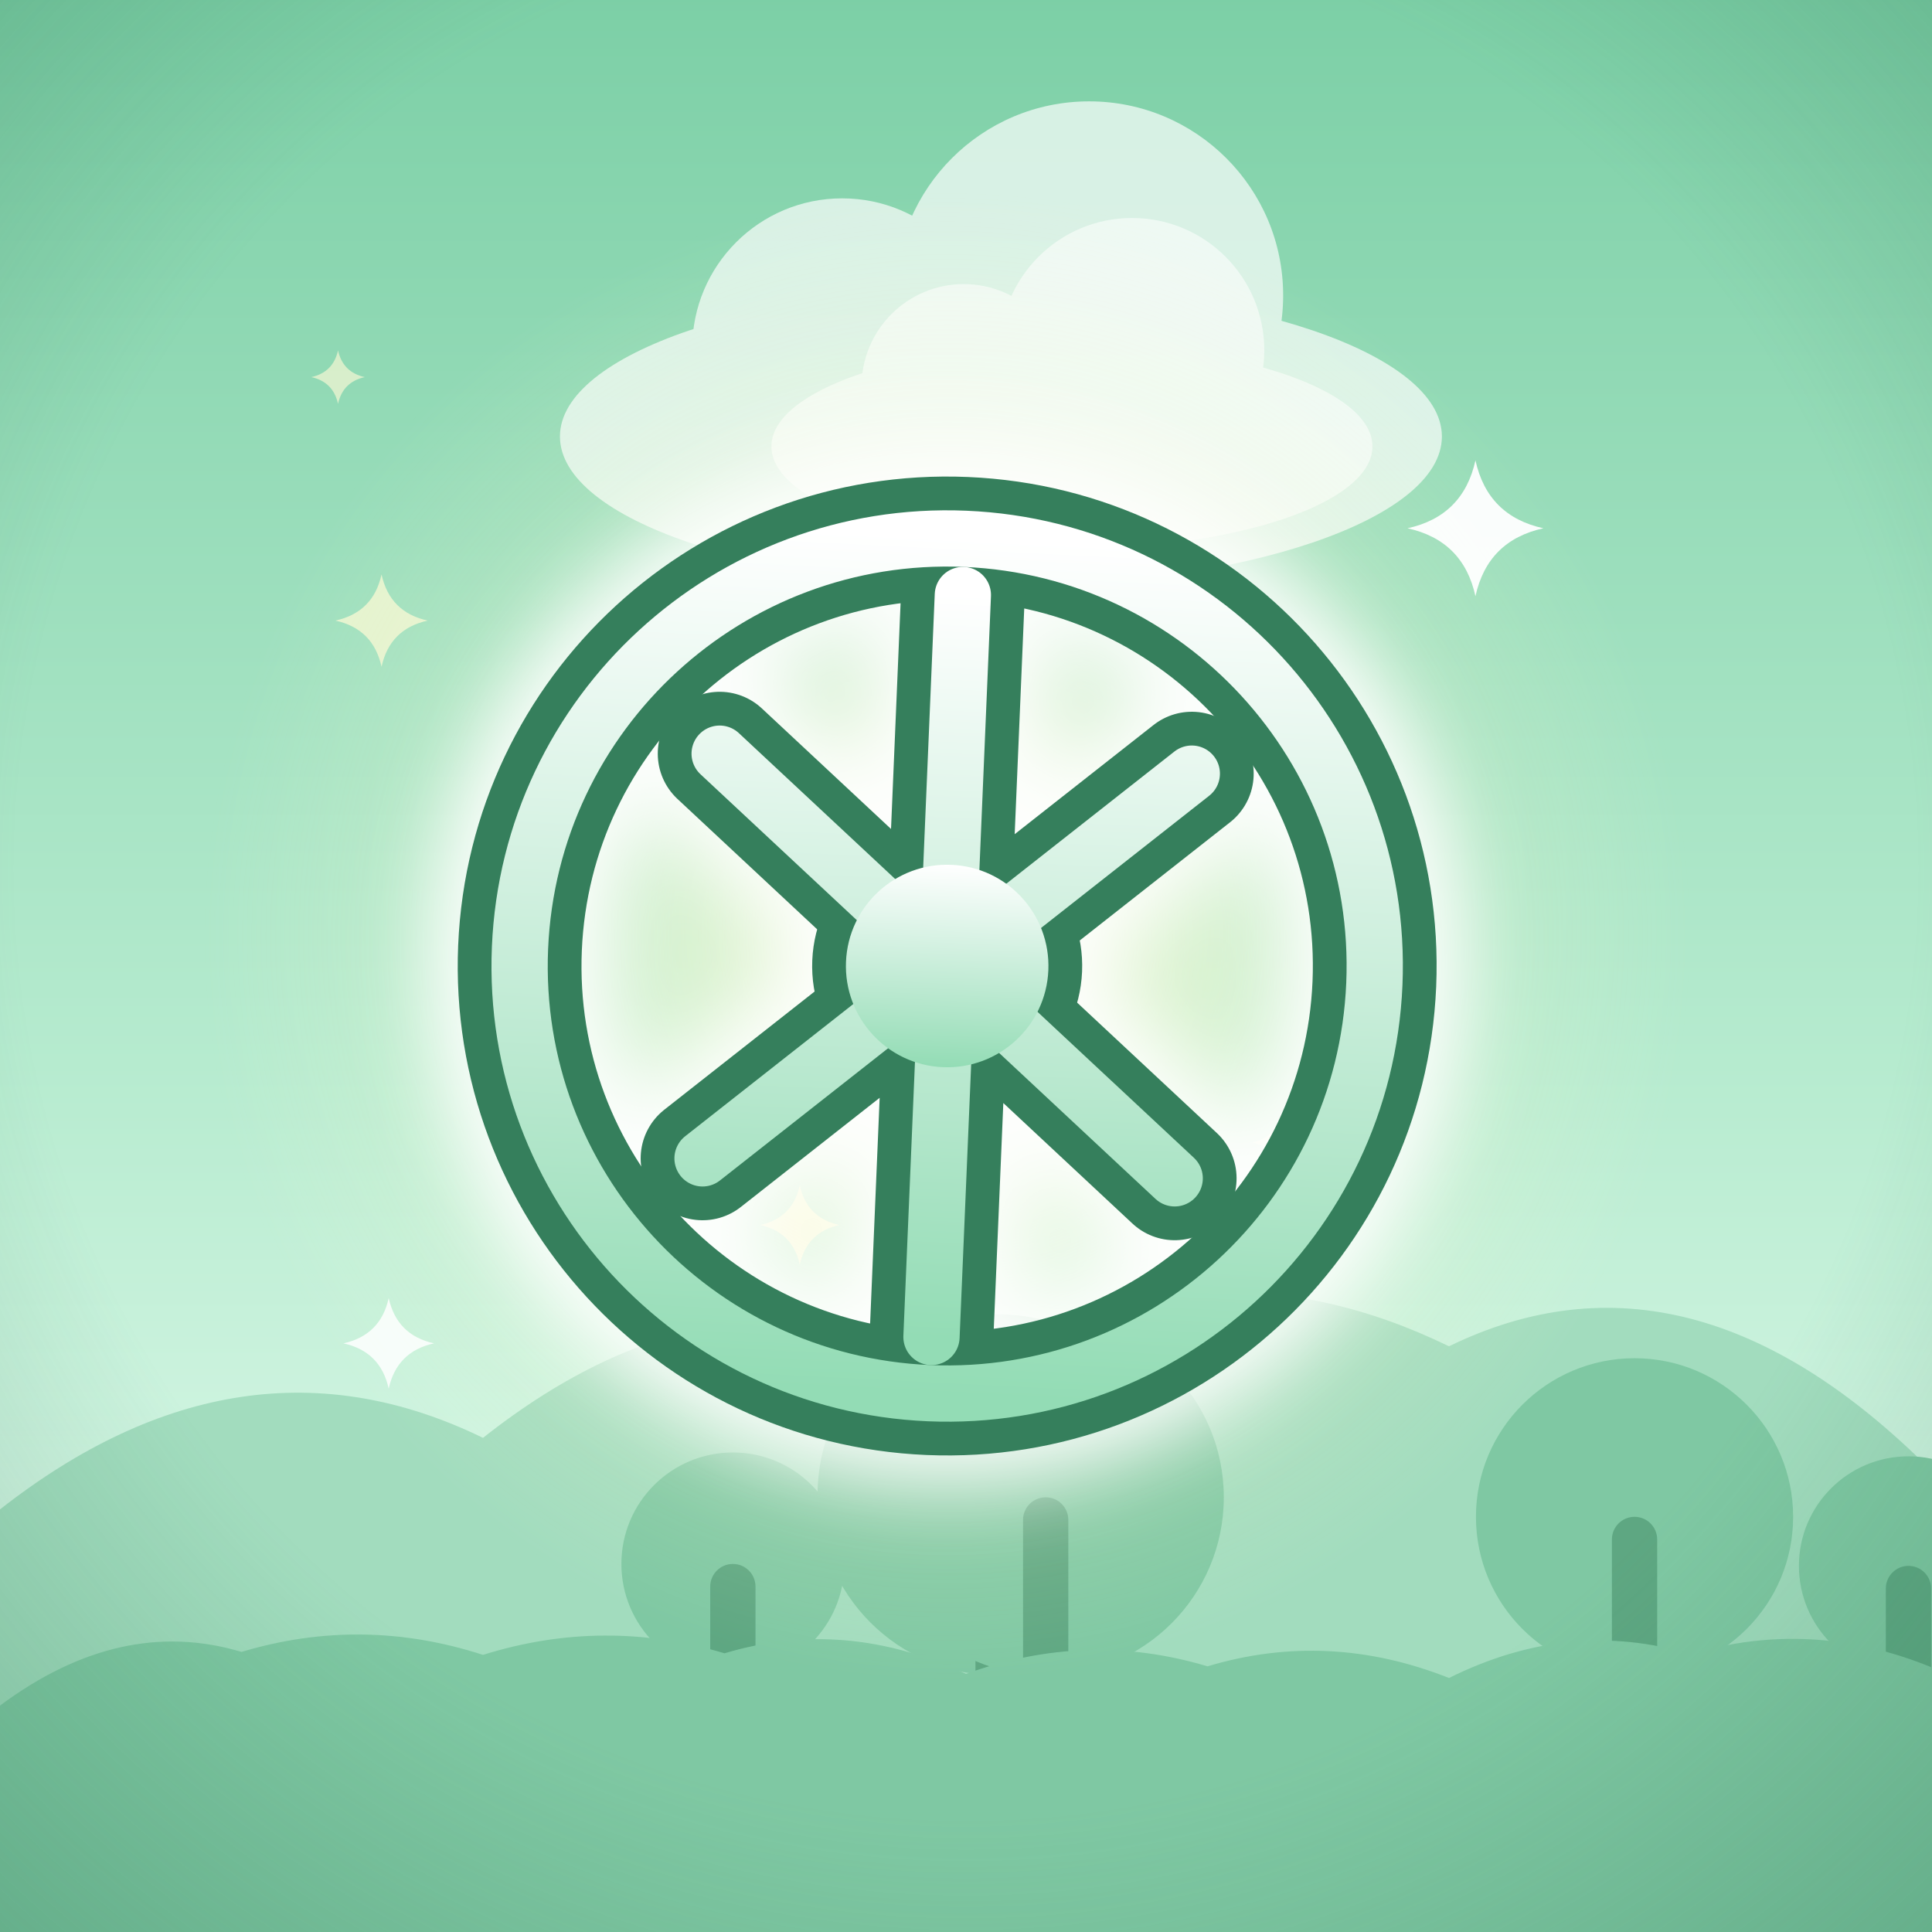
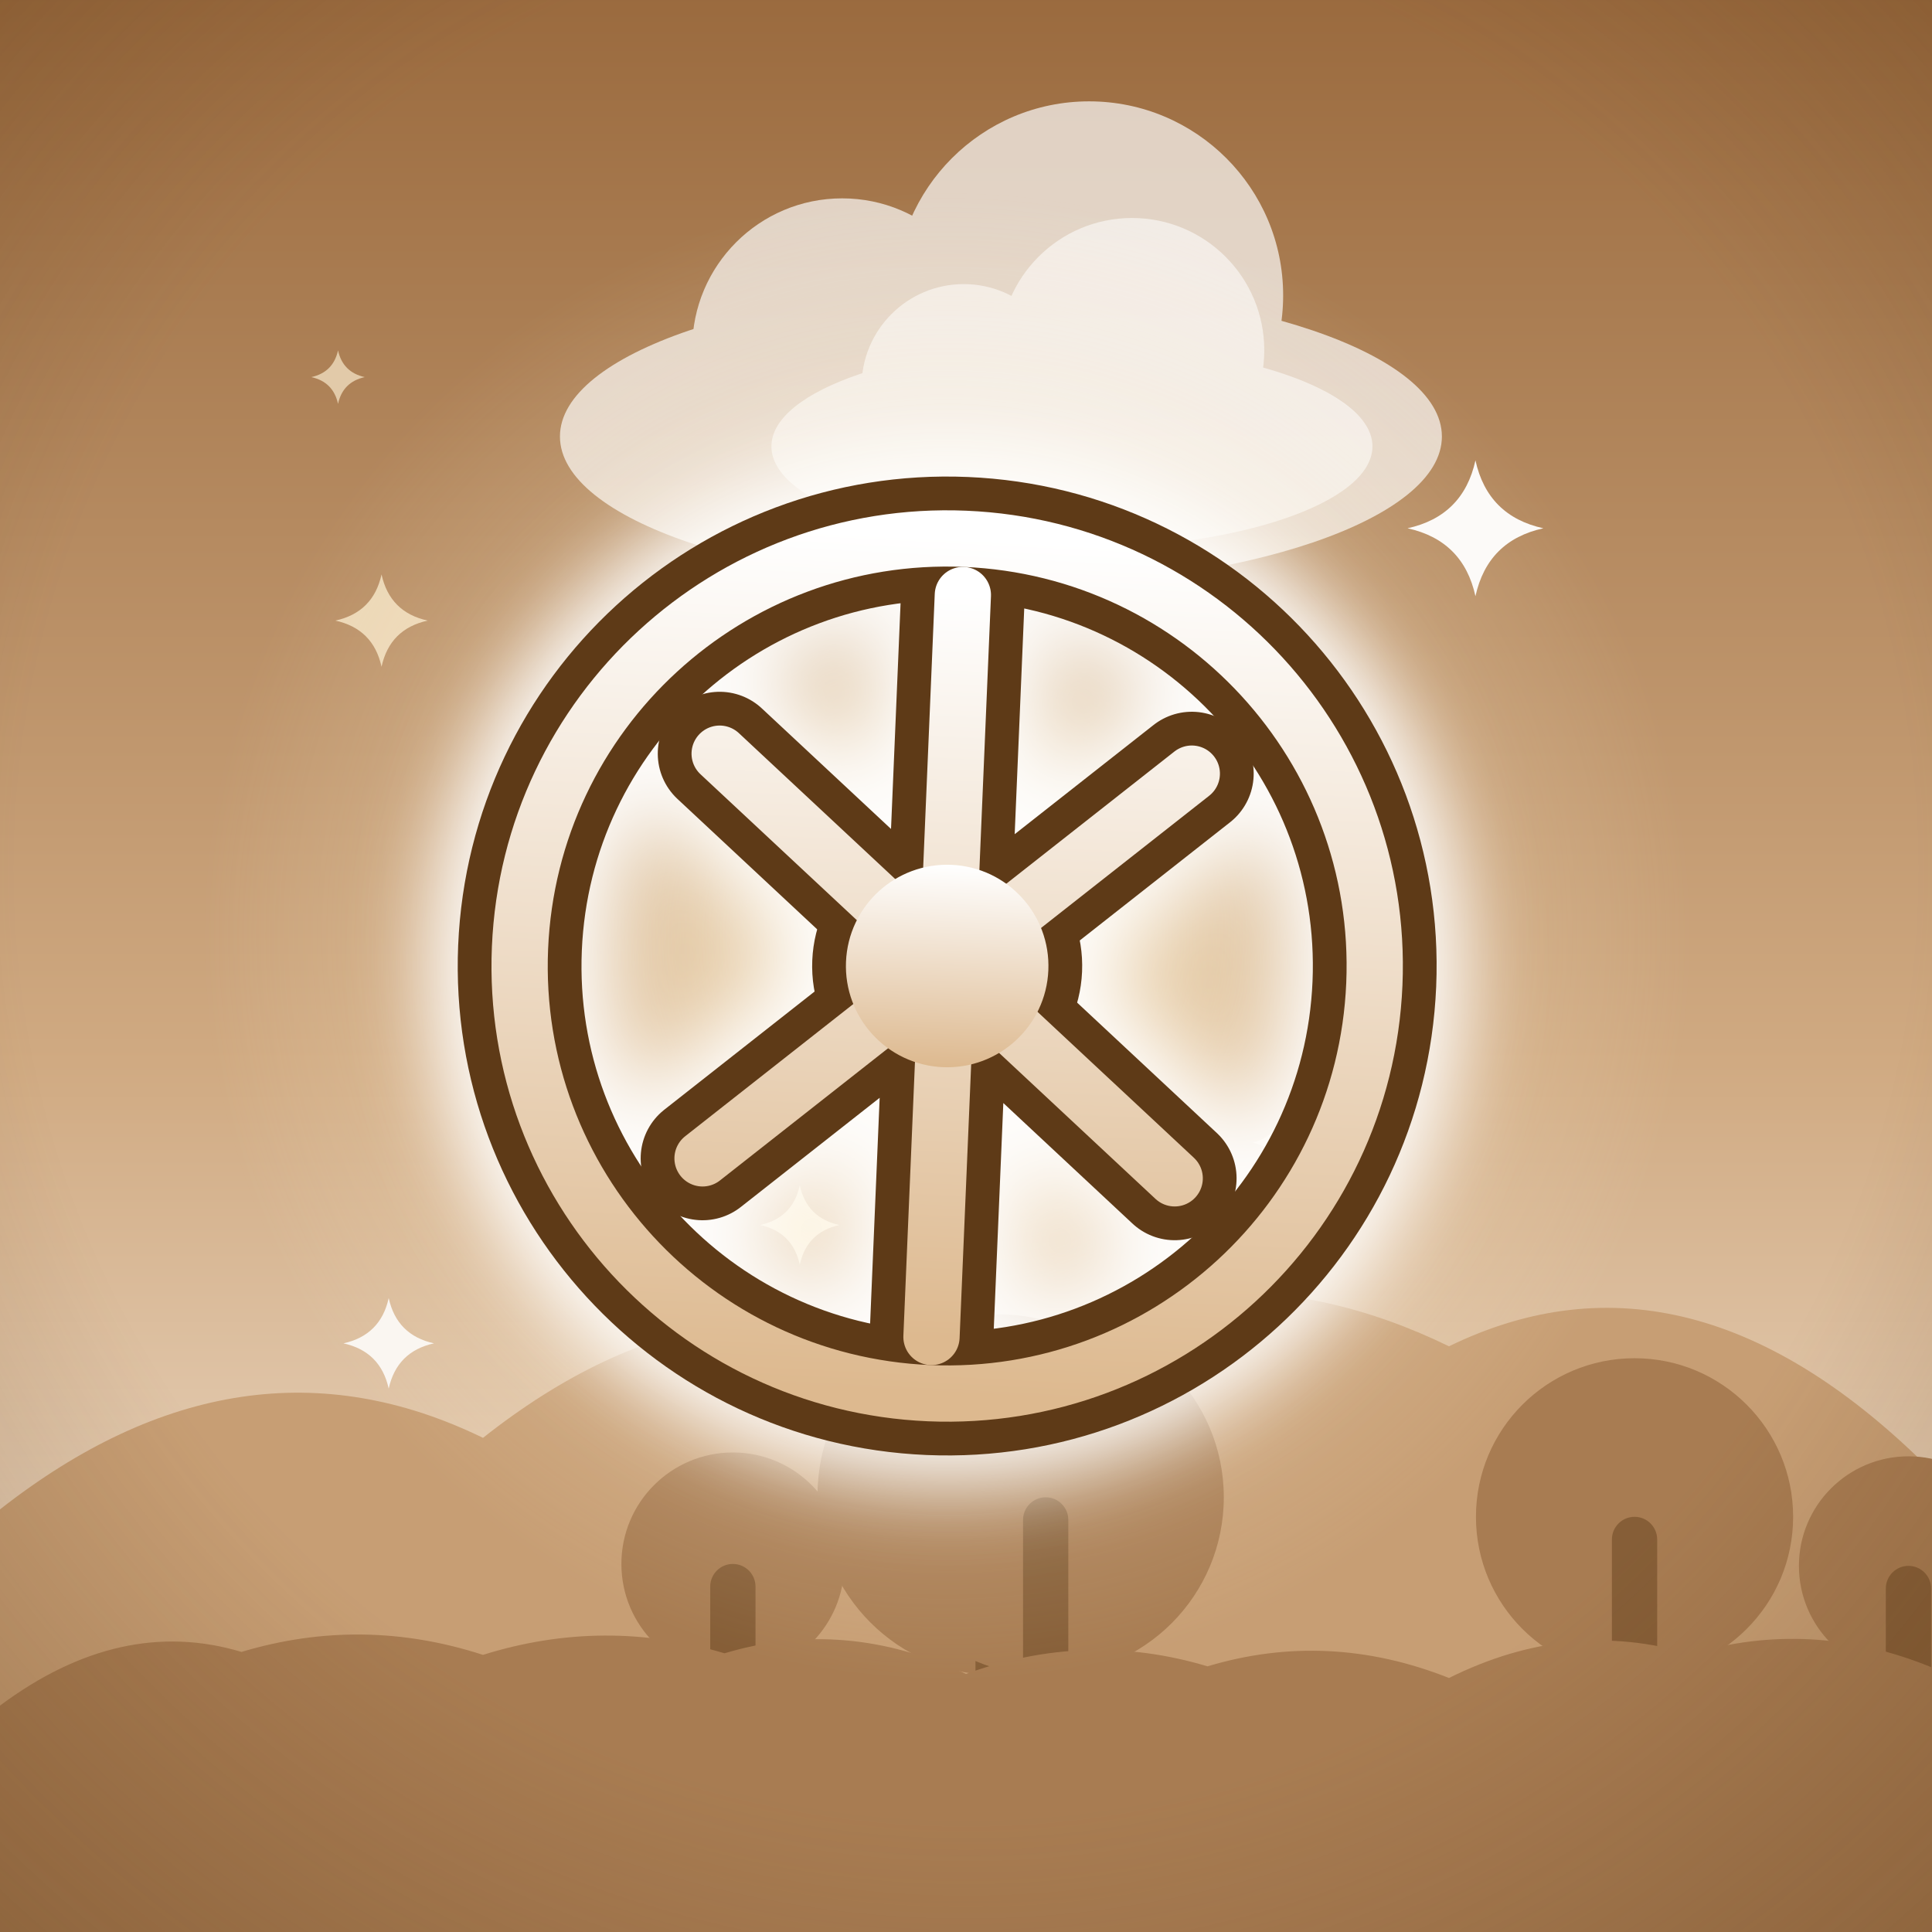
<svg xmlns="http://www.w3.org/2000/svg" viewBox="0 0 256 256" width="256" height="256">
  <defs>
    <linearGradient id="sky" x1="0" y1="0" x2="0" y2="1">
-       <stop offset="0" stop-color="#7ccfa6" />
-       <stop offset=".55" stop-color="#b6ebcf" />
-       <stop offset="1" stop-color="#eefff5" />
+       <stop offset="0" stop-color="#9a6a3e" />
+       <stop offset=".55" stop-color="#d0aa82" />
+       <stop offset="1" stop-color="#f7ecdf" />
    </linearGradient>
    <radialGradient id="halo" cx=".5" cy=".5" r=".5">
-       <stop offset="0" stop-color="#fffbd6" stop-opacity=".85" />
-       <stop offset=".6" stop-color="#fffbd6" stop-opacity=".25" />
-       <stop offset="1" stop-color="#fffbd6" stop-opacity="0" />
+       <stop offset="0" stop-color="#fff3d6" stop-opacity=".85" />
+       <stop offset=".6" stop-color="#fff3d6" stop-opacity=".25" />
+       <stop offset="1" stop-color="#fff3d6" stop-opacity="0" />
    </radialGradient>
    <linearGradient id="gl" x1="0" y1="0" x2="0" y2="1">
      <stop offset="0" stop-color="#ffffff" />
-       <stop offset="1" stop-color="#93dcb5" />
+       <stop offset="1" stop-color="#ddb98f" />
    </linearGradient>
    <radialGradient id="vig" cx=".5" cy=".45" r=".75">
-       <stop offset=".65" stop-color="#357f5c" stop-opacity="0" />
-       <stop offset="1" stop-color="#357f5c" stop-opacity=".35" />
+       <stop offset=".65" stop-color="#5e3a17" stop-opacity="0" />
+       <stop offset="1" stop-color="#5e3a17" stop-opacity=".35" />
    </radialGradient>
    <filter id="blur" x="-30%" y="-30%" width="160%" height="160%">
      <feGaussianBlur stdDeviation="7" />
    </filter>
-     <style>.k{fill:#357f5c;opacity:.9}.ks{fill:none;stroke:#357f5c;stroke-width:6;stroke-linecap:round;opacity:.85}.s{fill:none;stroke:url(#gl);stroke-linecap:round;stroke-linejoin:round}</style>
+     <style>.k{fill:#5e3a17;opacity:.9}.ks{fill:none;stroke:#5e3a17;stroke-width:6;stroke-linecap:round;opacity:.85}.s{fill:none;stroke:url(#gl);stroke-linecap:round;stroke-linejoin:round}</style>
  </defs>
  <rect width="256" height="256" fill="url(#sky)" />
  <g fill="#ffffff" opacity="0.676">
    <ellipse cx="132.627" cy="57.837" rx="58.431" ry="19.867" />
    <circle cx="111.592" cy="46.15" r="19.867" />
    <circle cx="144.314" cy="39.139" r="25.71" />
  </g>
  <g fill="#ffffff" opacity="0.556">
    <ellipse cx="142.037" cy="59.149" rx="39.82" ry="13.539" />
    <circle cx="127.702" cy="51.185" r="13.539" />
    <circle cx="150.001" cy="46.407" r="17.521" />
  </g>
-   <path d="M0 256L0 200Q32 174.922 64 190.522Q96 165.224 128 180.824Q160 162.792 192 178.392Q224 162.792 256 194.948Q288 158.503 320 174.103L256 256z" fill="#a2dcbe" />
-   <circle cx="252.882" cy="207.485" r="14.515" fill="#7fc8a3" />
-   <rect x="249.882" y="207.485" width="6" height="28.515" rx="3" fill="#357f5c" opacity=".45" />
-   <circle cx="216.585" cy="200.986" r="21.014" fill="#7fc8a3" />
-   <rect x="213.585" y="200.986" width="6" height="35.014" rx="3" fill="#357f5c" opacity=".45" />
-   <circle cx="132.254" cy="198.076" r="23.924" fill="#7fc8a3" />
-   <rect x="129.254" y="198.076" width="6" height="37.924" rx="3" fill="#357f5c" opacity=".45" />
-   <circle cx="138.558" cy="198.398" r="23.602" fill="#7fc8a3" />
-   <rect x="135.558" y="198.398" width="6" height="37.602" rx="3" fill="#357f5c" opacity=".45" />
-   <circle cx="97.108" cy="207.23" r="14.77" fill="#7fc8a3" />
-   <rect x="94.108" y="207.23" width="6" height="28.77" rx="3" fill="#357f5c" opacity=".45" />
-   <path d="M0 256L0 226Q16 214.087 32 218.887Q48 214.087 64 219.28Q80 214.27 96 219.07Q112 214.27 128 221.804Q144 215.997 160 220.797Q176 215.997 192 222.342Q208 214.385 224 219.185Q240 214.385 256 220.951Q272 213.399 288 218.199L256 256z" fill="#7fc8a3" />
-   <path d="M169.672 147.673Q170.34 150.718 173.385 151.386Q170.34 152.055 169.672 155.1Q169.003 152.055 165.958 151.386Q169.003 150.718 169.672 147.673z" fill="#fffbd6" opacity="0.638" />
-   <path d="M50.556 76.118Q51.656 81.132 56.669 82.232Q51.656 83.333 50.556 88.346Q49.455 83.333 44.442 82.232Q49.455 81.132 50.556 76.118z" fill="#fffbd6" opacity="0.722" />
-   <path d="M156.144 99.159Q157.059 103.323 161.223 104.238Q157.059 105.152 156.144 109.317Q155.23 105.152 151.065 104.238Q155.23 103.323 156.144 99.159z" fill="#fffbd6" opacity="0.856" />
-   <path d="M125.522 126.805Q126.771 132.496 132.462 133.745Q126.771 134.994 125.522 140.684Q124.273 134.994 118.583 133.745Q124.273 132.496 125.522 126.805z" fill="#fffbd6" opacity="0.765" />
-   <path d="M44.791 46.426Q45.429 49.331 48.334 49.968Q45.429 50.606 44.791 53.511Q44.154 50.606 41.249 49.968Q44.154 49.331 44.791 46.426z" fill="#fffbd6" opacity="0.644" />
-   <path d="M105.974 157.072Q106.919 161.377 111.224 162.322Q106.919 163.267 105.974 167.573Q105.029 163.267 100.723 162.322Q105.029 161.377 105.974 157.072z" fill="#fffbd6" opacity="0.808" />
+   <path d="M0 256L0 200Q32 174.922 64 190.522Q96 165.224 128 180.824Q160 162.792 192 178.392Q224 162.792 256 194.948Q288 158.503 320 174.103L256 256z" fill="#c79e74" />
+   <circle cx="252.882" cy="207.485" r="14.515" fill="#a87c52" />
+   <rect x="249.882" y="207.485" width="6" height="28.515" rx="3" fill="#5e3a17" opacity=".45" />
+   <circle cx="216.585" cy="200.986" r="21.014" fill="#a87c52" />
+   <rect x="213.585" y="200.986" width="6" height="35.014" rx="3" fill="#5e3a17" opacity=".45" />
+   <circle cx="132.254" cy="198.076" r="23.924" fill="#a87c52" />
+   <rect x="129.254" y="198.076" width="6" height="37.924" rx="3" fill="#5e3a17" opacity=".45" />
+   <circle cx="138.558" cy="198.398" r="23.602" fill="#a87c52" />
+   <rect x="135.558" y="198.398" width="6" height="37.602" rx="3" fill="#5e3a17" opacity=".45" />
+   <circle cx="97.108" cy="207.23" r="14.77" fill="#a87c52" />
+   <rect x="94.108" y="207.23" width="6" height="28.77" rx="3" fill="#5e3a17" opacity=".45" />
+   <path d="M0 256L0 226Q16 214.087 32 218.887Q48 214.087 64 219.28Q80 214.27 96 219.07Q112 214.27 128 221.804Q144 215.997 160 220.797Q176 215.997 192 222.342Q208 214.385 224 219.185Q240 214.385 256 220.951Q272 213.399 288 218.199L256 256z" fill="#a87c52" />
+   <path d="M169.672 147.673Q170.34 150.718 173.385 151.386Q170.34 152.055 169.672 155.1Q169.003 152.055 165.958 151.386Q169.003 150.718 169.672 147.673z" fill="#fff3d6" opacity="0.638" />
+   <path d="M50.556 76.118Q51.656 81.132 56.669 82.232Q51.656 83.333 50.556 88.346Q49.455 83.333 44.442 82.232Q49.455 81.132 50.556 76.118z" fill="#fff3d6" opacity="0.722" />
+   <path d="M156.144 99.159Q157.059 103.323 161.223 104.238Q157.059 105.152 156.144 109.317Q155.23 105.152 151.065 104.238Q155.23 103.323 156.144 99.159z" fill="#fff3d6" opacity="0.856" />
+   <path d="M125.522 126.805Q126.771 132.496 132.462 133.745Q126.771 134.994 125.522 140.684Q124.273 134.994 118.583 133.745Q124.273 132.496 125.522 126.805z" fill="#fff3d6" opacity="0.765" />
+   <path d="M44.791 46.426Q45.429 49.331 48.334 49.968Q45.429 50.606 44.791 53.511Q44.154 50.606 41.249 49.968Q44.154 49.331 44.791 46.426z" fill="#fff3d6" opacity="0.644" />
+   <path d="M105.974 157.072Q106.919 161.377 111.224 162.322Q106.919 163.267 105.974 167.573Q105.029 163.267 100.723 162.322Q105.029 161.377 105.974 157.072z" fill="#fff3d6" opacity="0.808" />
  <circle cx="125.505" cy="124" r="100" fill="url(#halo)" />
  <g transform="translate(125.5053 128) rotate(2.421245) scale(0.7454483) translate(-128 -128)">
    <g filter="url(#blur)" opacity=".95" fill="#ffffff" stroke="#ffffff" stroke-width="22">
      <circle cx="128" cy="128" r="76" fill="none" stroke="#ffffff" stroke-linecap="round" stroke-linejoin="round" data-o="1" stroke-width="32" />
      <path d="M128 62v132M86 92l84 72M170 92l-84 72" fill="none" stroke="#ffffff" stroke-linecap="round" stroke-linejoin="round" data-o="1" stroke-width="32" />
      <circle cx="128" cy="128" r="18" />
    </g>
-     <g fill="#357f5c" stroke="#357f5c" stroke-width="12" stroke-linejoin="round">
-       <circle cx="128" cy="128" r="76" fill="none" stroke="#357f5c" stroke-linecap="round" stroke-linejoin="round" data-o="1" stroke-width="22" />
-       <path d="M128 62v132M86 92l84 72M170 92l-84 72" fill="none" stroke="#357f5c" stroke-linecap="round" stroke-linejoin="round" data-o="1" stroke-width="22" />
+     <g fill="#5e3a17" stroke="#5e3a17" stroke-width="12" stroke-linejoin="round">
+       <circle cx="128" cy="128" r="76" fill="none" stroke="#5e3a17" stroke-linecap="round" stroke-linejoin="round" data-o="1" stroke-width="22" />
+       <path d="M128 62v132M86 92l84 72M170 92l-84 72" fill="none" stroke="#5e3a17" stroke-linecap="round" stroke-linejoin="round" data-o="1" stroke-width="22" />
      <circle cx="128" cy="128" r="18" />
    </g>
    <g fill="url(#gl)" stroke="none">
      <circle cx="128" cy="128" r="76" class="s" stroke-width="10" />
      <path d="M128 62v132M86 92l84 72M170 92l-84 72" class="s" stroke-width="10" />
      <circle cx="128" cy="128" r="18" />
    </g>
  </g>
  <path d="M195.505 61Q197.125 68.38 204.505 70Q197.125 71.62 195.505 79Q193.885 71.62 186.505 70Q193.885 68.38 195.505 61z" fill="#ffffff" opacity="0.95" />
  <path d="M51.505 172Q52.585 176.92 57.505 178Q52.585 179.08 51.505 184Q50.425 179.08 45.505 178Q50.425 176.92 51.505 172z" fill="#ffffff" opacity="0.85" />
  <rect width="256" height="256" fill="url(#vig)" />
</svg>
